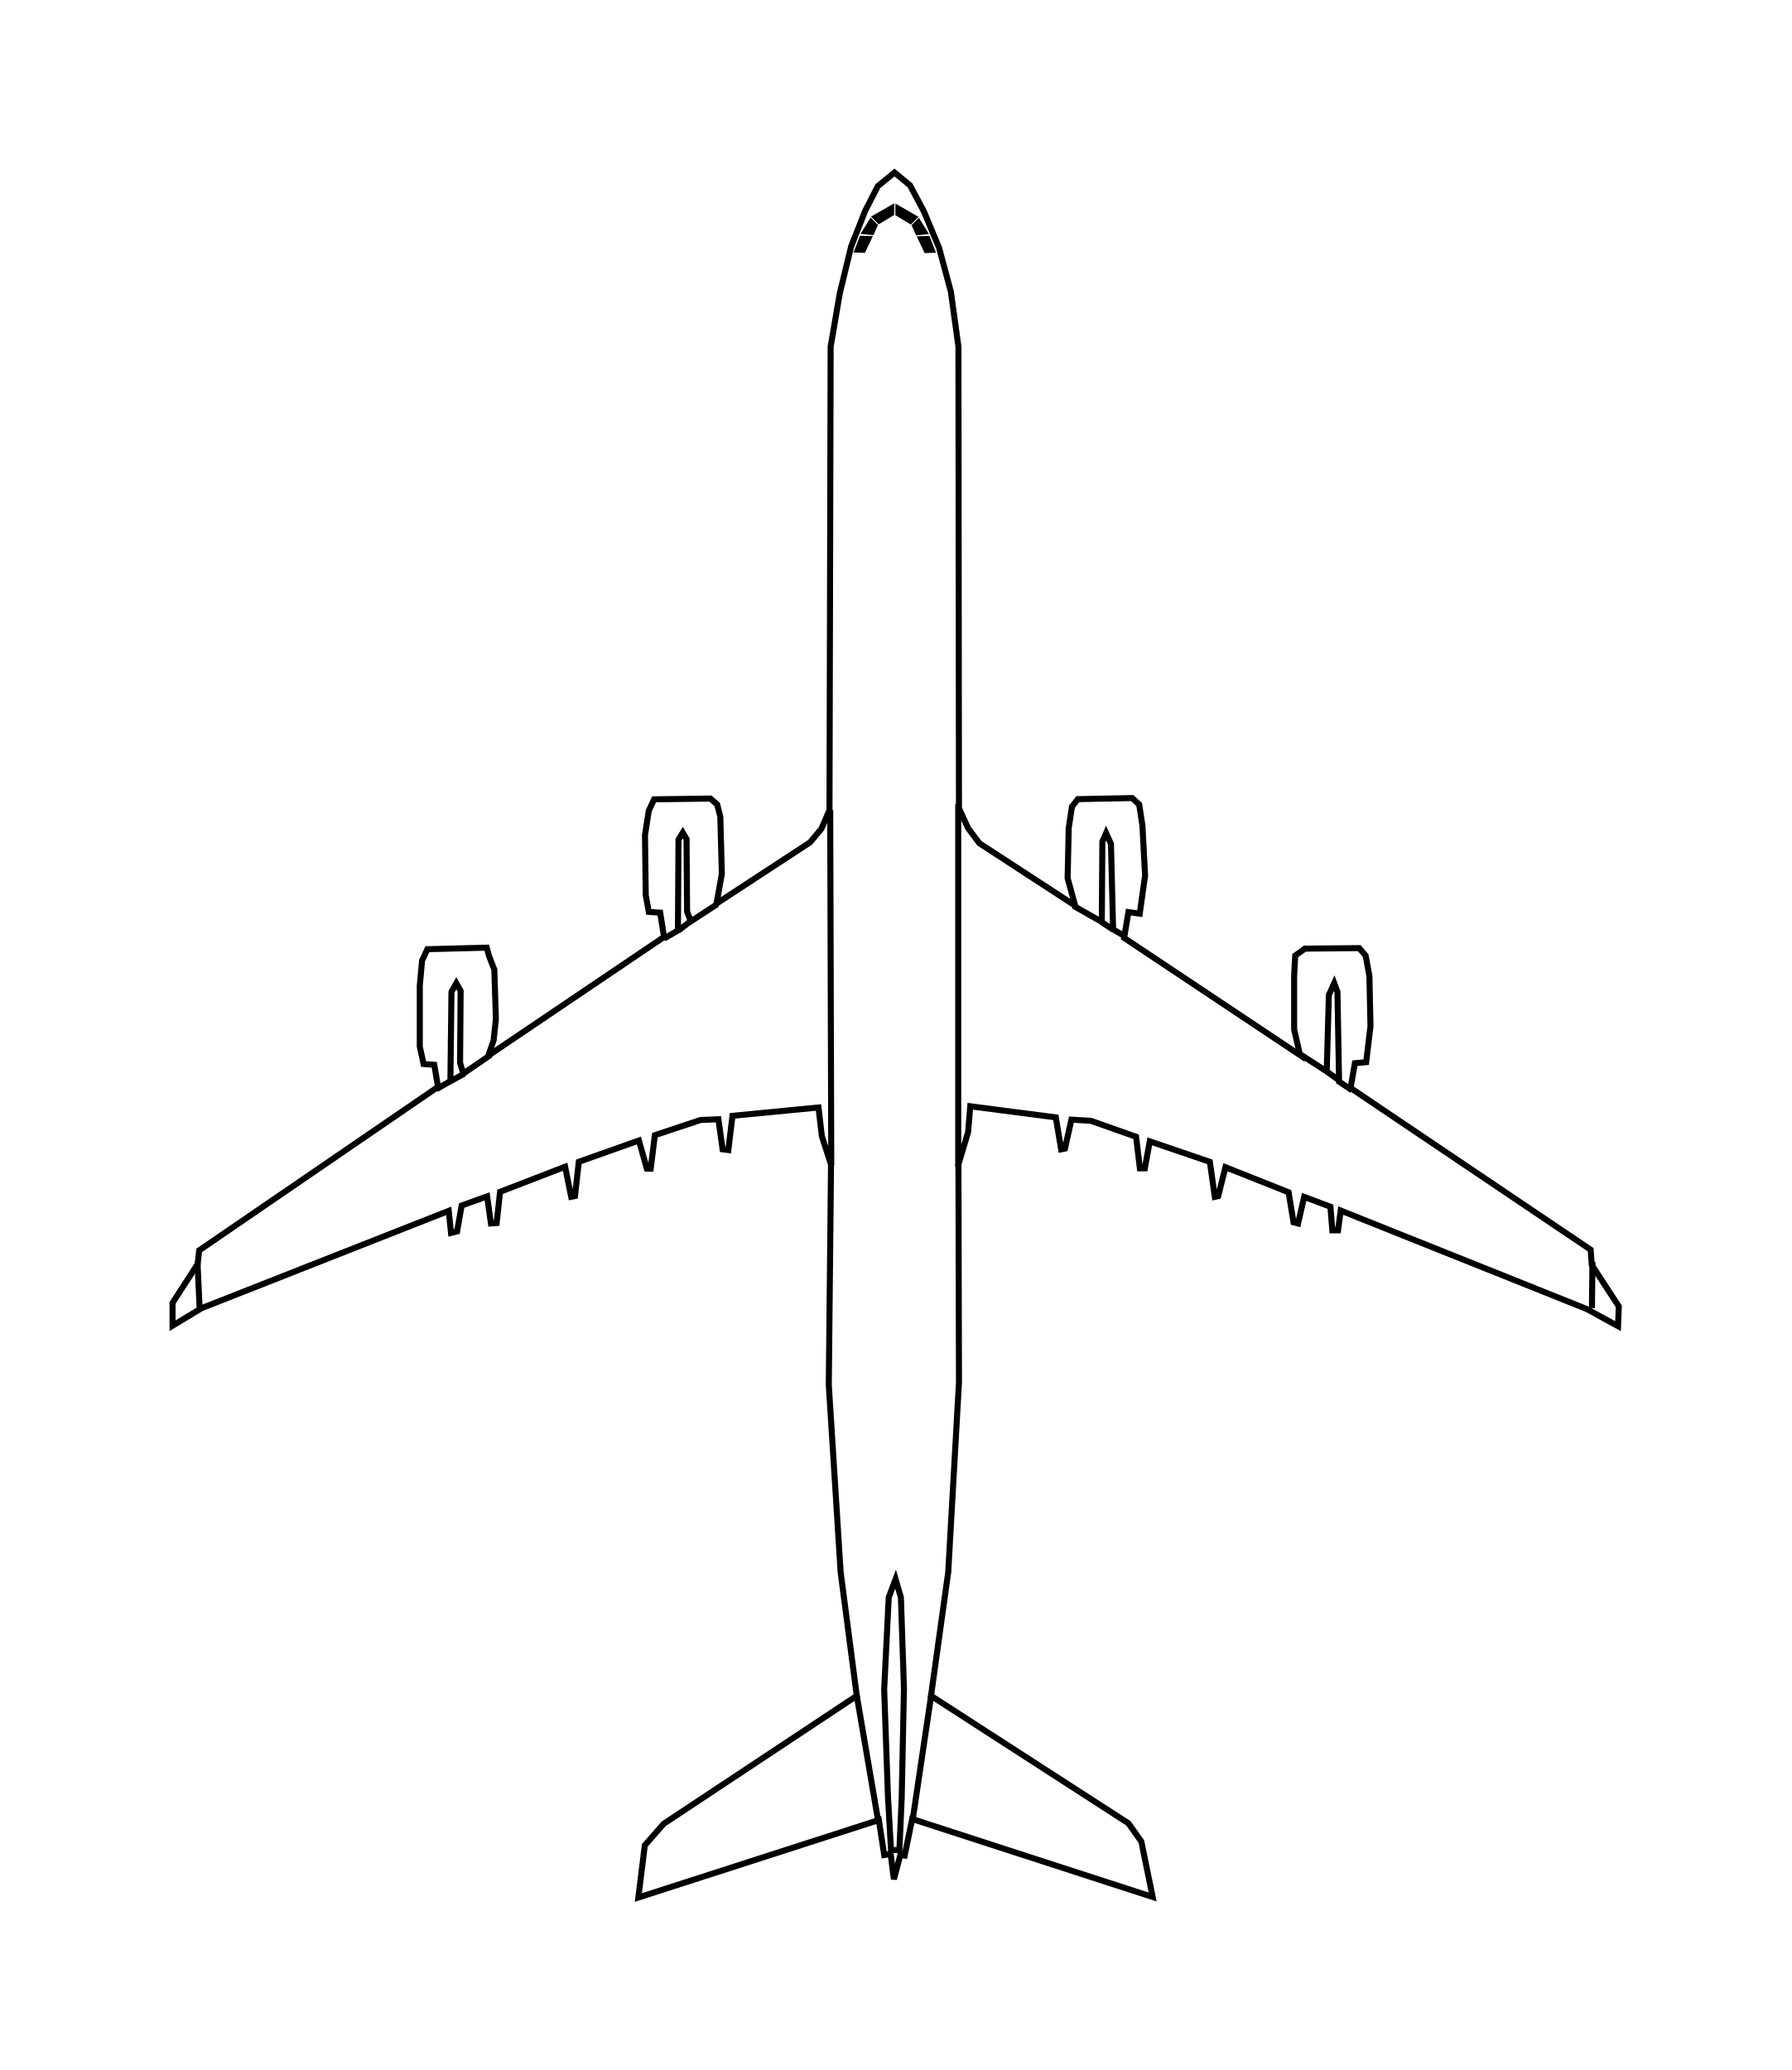
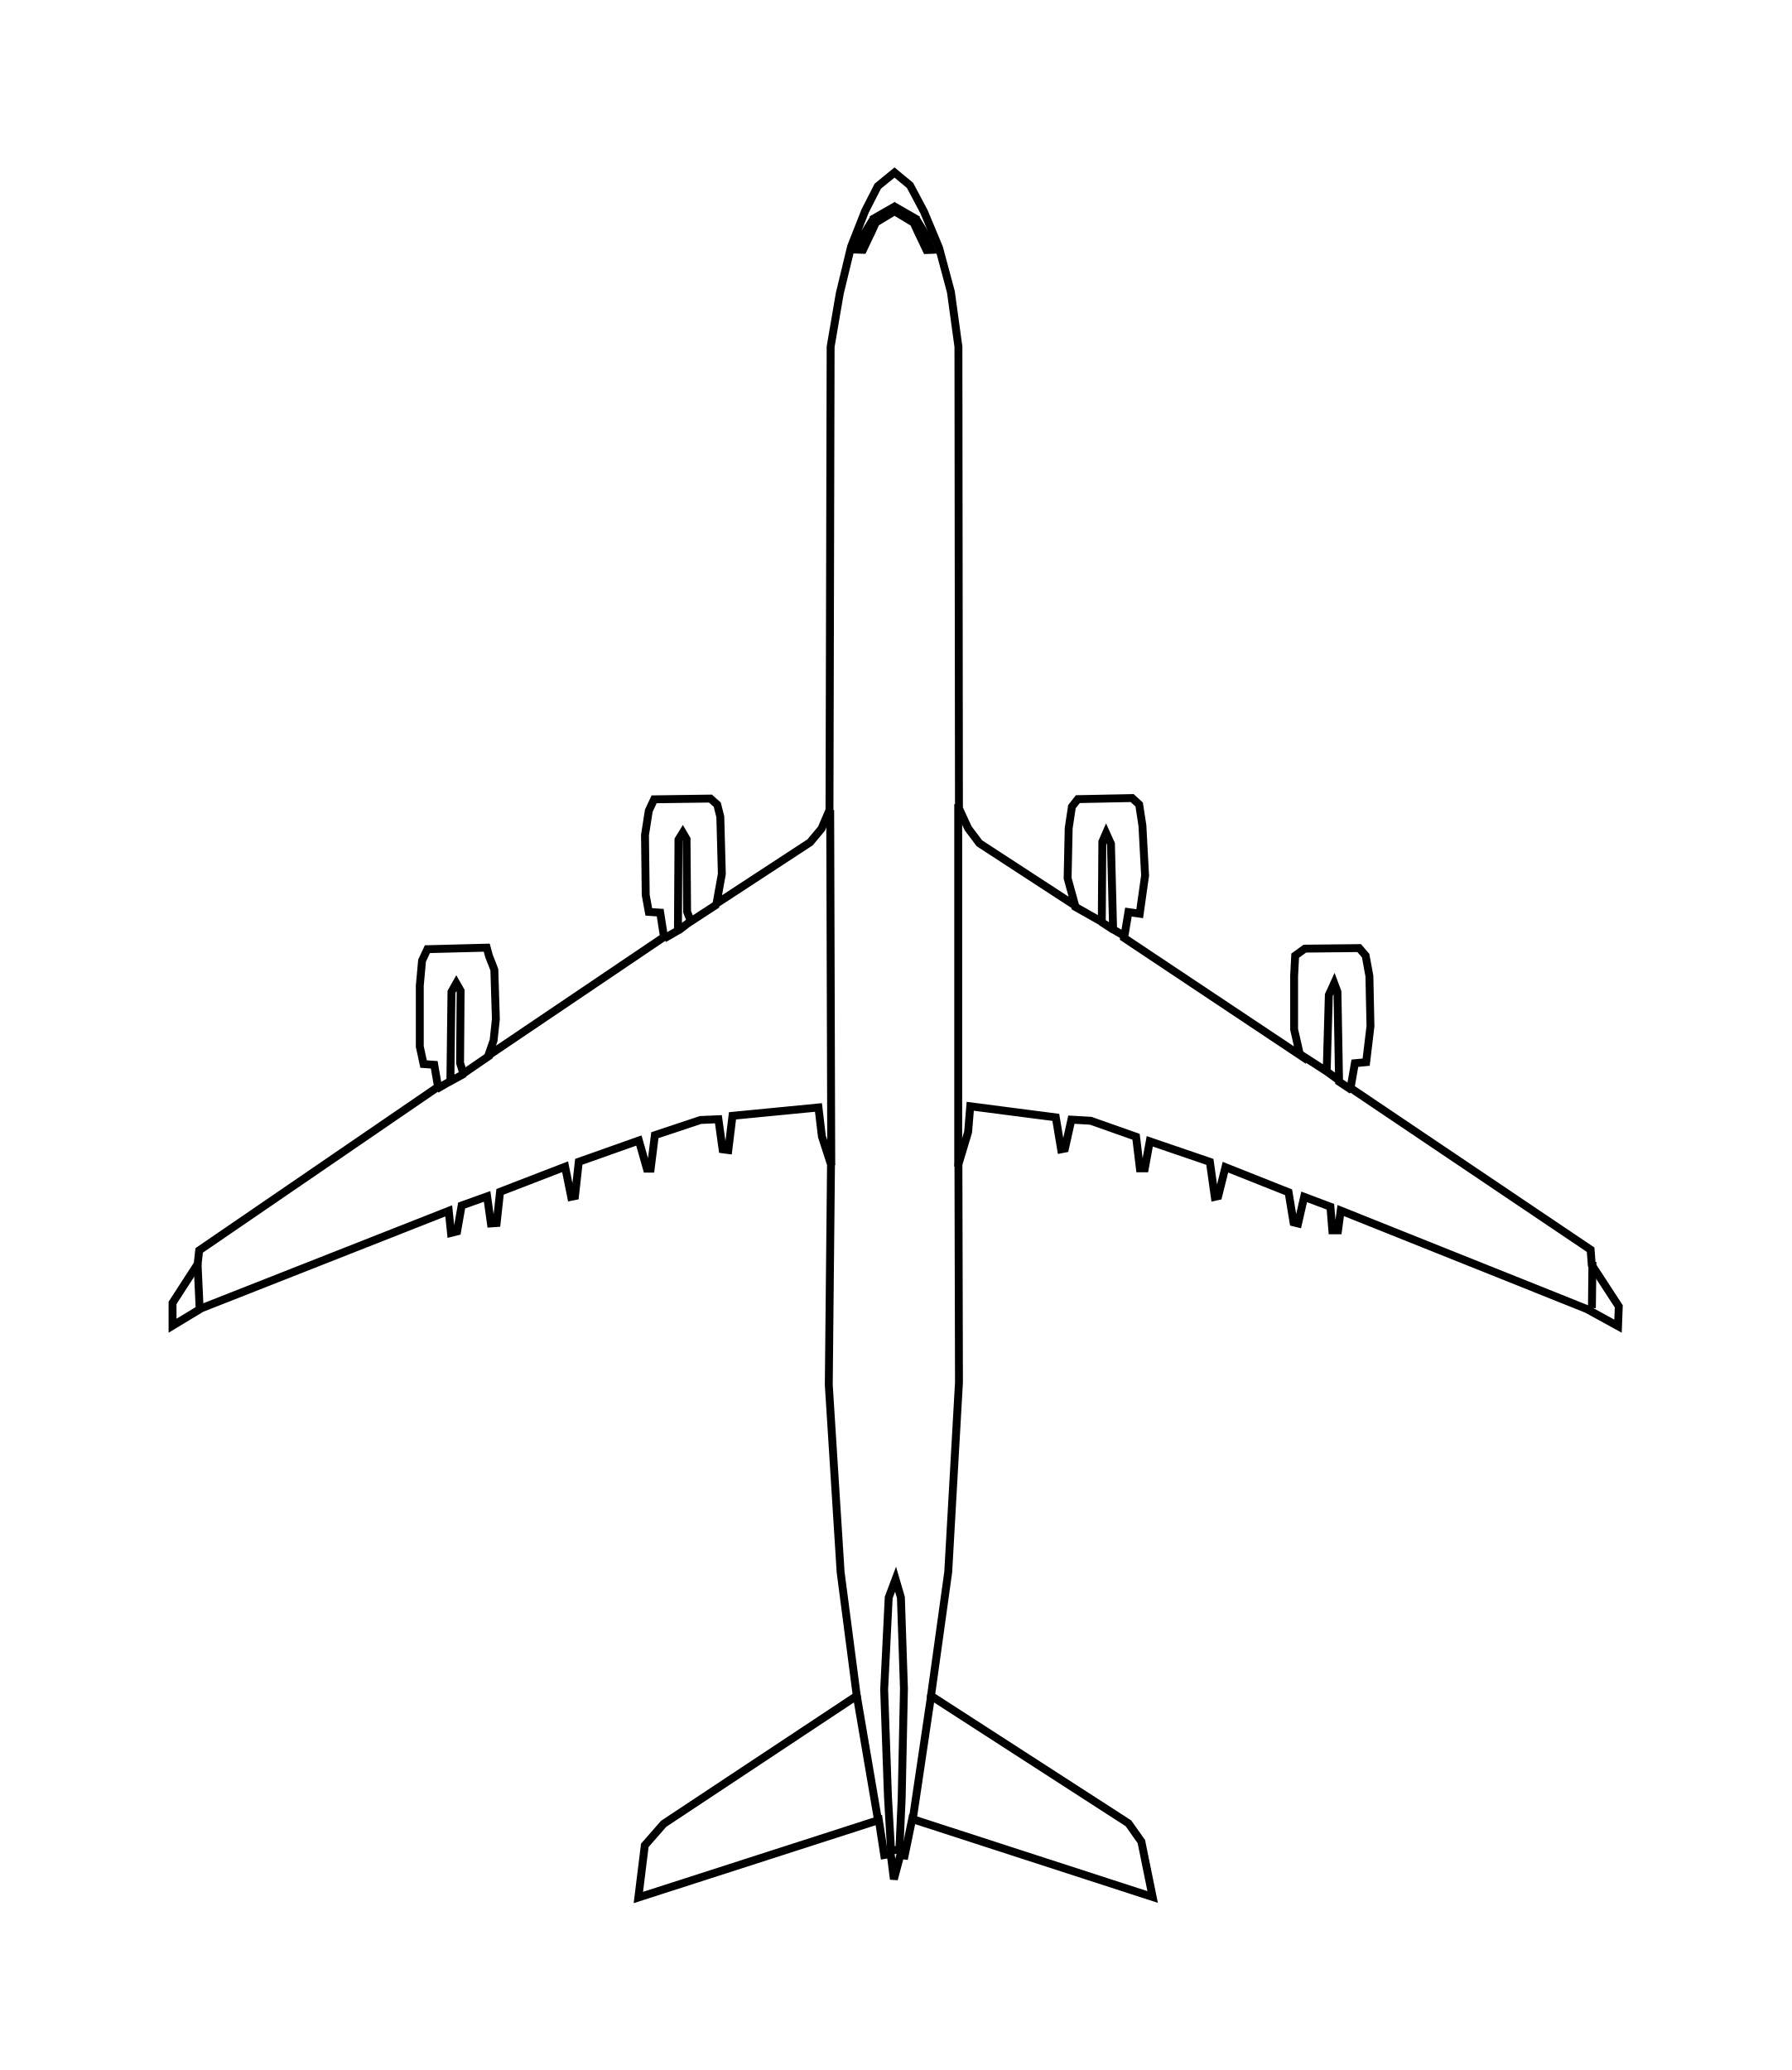
- <svg xmlns="http://www.w3.org/2000/svg" viewBox="-7.242 -7.242 78.661 90.909" version="1.1" id="svg1542">
+ <svg xmlns="http://www.w3.org/2000/svg" width="158.62" height="183.32" viewBox="-7.242 -7.242 78.661 90.909" version="1.1" id="svg1542">
  <defs id="defs1536" />
  <g id="layer2" style="display:inline">
-     <path style="fill:none;stroke:#000000;stroke-width:0.265px;stroke-linecap:butt;stroke-linejoin:miter;stroke-opacity:1" d="M 32.039,0.334 31.304,0.935 30.749,2.021 30.133,3.585 29.634,5.646 29.233,7.985 l -0.05,20.346 -0.351,0.819 -0.501,0.601 -4.109,2.689 0.234,-1.303 -0.067,-2.506 -0.134,-0.535 -0.301,-0.267 -2.472,0.033 -0.234,0.501 -0.167,1.069 0.033,2.639 0.134,0.735 0.501,0.033 0.167,1.069 -7.717,5.212 0.234,-0.668 0.1,-0.935 -0.067,-2.172 -0.234,-0.601 -0.1,-0.367 -2.606,0.067 -0.234,0.501 -0.1,1.102 v 2.673 l 0.167,0.768 0.468,0.033 0.167,0.969 -10.49,7.183 -0.067,0.601 -1.102,1.704 v 1.002 l 1.27,-0.768 10.858,-4.276 0.1,0.969 0.267,-0.067 0.2,-1.136 1.119,-0.401 0.167,1.186 0.251,-0.017 0.15,-1.37 2.856,-1.102 0.267,1.32 0.167,-0.033 0.167,-1.503 2.639,-0.935 0.351,1.236 h 0.167 l 0.184,-1.47 2.005,-0.668 0.785,-0.033 0.184,1.32 0.251,0.033 0.184,-1.503 3.775,-0.367 0.15,1.27 0.401,1.236 -0.098,9.679 0.52,8.221 0.709,5.433 -8.481,5.622 -0.827,0.945 -0.283,2.291 10.56,-3.402 0.236,1.536 0.283,-0.047 0.142,1.11 0.283,-1.063 0.189,0.024 0.331,-1.606 10.56,3.425 -0.496,-2.433 -0.567,-0.803 -8.67,-5.599 0.756,-5.433 0.472,-8.339 -0.024,-9.568 0.425,-1.417 0.094,-1.134 3.757,0.487 0.234,1.403 0.167,-0.033 0.284,-1.27 0.852,0.05 1.988,0.702 0.167,1.386 h 0.217 l 0.217,-1.186 2.639,0.902 0.217,1.537 0.15,-0.033 0.317,-1.27 2.773,1.102 0.217,1.32 0.2,0.05 0.267,-1.169 1.153,0.434 0.084,1.036 h 0.251 l 0.117,-0.869 10.808,4.326 1.37,0.752 0.033,-0.869 -1.186,-1.821 -0.05,-0.668 -10.542,-7.103 0.189,-1.087 0.496,-0.047 0.189,-1.583 -0.047,-2.197 -0.165,-0.898 -0.283,-0.331 -2.386,0.024 -0.425,0.307 -0.047,0.898 v 2.339 l 0.26,1.134 -7.725,-5.15 0.189,-1.134 0.496,0.071 0.236,-1.677 -0.118,-2.197 -0.142,-0.921 -0.307,-0.283 -2.386,0.047 -0.26,0.331 -0.142,0.945 -0.047,2.197 0.331,1.205 -4.205,-2.74 -0.496,-0.661 -0.402,-0.874 L 34.845,7.985 34.514,5.575 33.994,3.638 33.333,2.055 32.719,0.898 Z" id="path1967" />
+     <path style="fill:none;stroke:#000000;stroke-width:0.347px;stroke-linecap:butt;stroke-linejoin:miter;stroke-opacity:1" d="M 32.039,0.334 31.304,0.935 30.749,2.021 30.133,3.585 29.634,5.646 29.233,7.985 l -0.05,20.346 -0.351,0.819 -0.501,0.601 -4.109,2.689 0.234,-1.303 -0.067,-2.506 -0.134,-0.535 -0.301,-0.267 -2.472,0.033 -0.234,0.501 -0.167,1.069 0.033,2.639 0.134,0.735 0.501,0.033 0.167,1.069 -7.717,5.212 0.234,-0.668 0.1,-0.935 -0.067,-2.172 -0.234,-0.601 -0.1,-0.367 -2.606,0.067 -0.234,0.501 -0.1,1.102 v 2.673 l 0.167,0.768 0.468,0.033 0.167,0.969 -10.49,7.183 -0.067,0.601 -1.102,1.704 v 1.002 l 1.27,-0.768 10.858,-4.276 0.1,0.969 0.267,-0.067 0.2,-1.136 1.119,-0.401 0.167,1.186 0.251,-0.017 0.15,-1.37 2.856,-1.102 0.267,1.32 0.167,-0.033 0.167,-1.503 2.639,-0.935 0.351,1.236 h 0.167 l 0.184,-1.47 2.005,-0.668 0.785,-0.033 0.184,1.32 0.251,0.033 0.184,-1.503 3.775,-0.367 0.15,1.27 0.401,1.236 -0.098,9.679 0.52,8.221 0.709,5.433 -8.481,5.622 -0.827,0.945 -0.283,2.291 10.56,-3.402 0.236,1.536 0.283,-0.047 0.142,1.11 0.283,-1.063 0.189,0.024 0.331,-1.606 10.56,3.425 -0.496,-2.433 -0.567,-0.803 -8.67,-5.599 0.756,-5.433 0.472,-8.339 -0.024,-9.568 0.425,-1.417 0.094,-1.134 3.757,0.487 0.234,1.403 0.167,-0.033 0.284,-1.27 0.852,0.05 1.988,0.702 0.167,1.386 h 0.217 l 0.217,-1.186 2.639,0.902 0.217,1.537 0.15,-0.033 0.317,-1.27 2.773,1.102 0.217,1.32 0.2,0.05 0.267,-1.169 1.153,0.434 0.084,1.036 h 0.251 l 0.117,-0.869 10.808,4.326 1.37,0.752 0.033,-0.869 -1.186,-1.821 -0.05,-0.668 -10.542,-7.103 0.189,-1.087 0.496,-0.047 0.189,-1.583 -0.047,-2.197 -0.165,-0.898 -0.283,-0.331 -2.386,0.024 -0.425,0.307 -0.047,0.898 v 2.339 l 0.26,1.134 -7.725,-5.15 0.189,-1.134 0.496,0.071 0.236,-1.677 -0.118,-2.197 -0.142,-0.921 -0.307,-0.283 -2.386,0.047 -0.26,0.331 -0.142,0.945 -0.047,2.197 0.331,1.205 -4.205,-2.74 -0.496,-0.661 -0.402,-0.874 L 34.845,7.985 34.514,5.575 33.994,3.638 33.333,2.055 32.719,0.898 Z" id="path1967" />
  </g>
  <g id="layer3">
-     <path id="path3381" style="display:inline;fill:none;stroke:#000000;stroke-width:0.265px;stroke-linecap:butt;stroke-linejoin:miter;stroke-opacity:1" d="m 31.885,74.007 -0.134,-2.339 -0.167,-4.711 0.2,-4.042 0.301,-0.802 0.234,0.802 0.134,4.009 -0.1,4.811 -0.1,2.272 z m 1.771,-6.849 -0.819,5.512 m -2.456,-5.446 0.935,5.479 m 31.371,-24.528 -0.024,2.032 m -11.646,-10.394 0.591,0.425 m -1.725,-1.158 1.134,0.732 0.094,-3.355 0.236,-0.52 0.142,0.378 0.071,3.945 0.567,0.378 m -11.009,-7.394 0.543,0.354 m -1.772,-1.063 1.252,0.709 0.024,-3.52 0.165,-0.378 0.213,0.472 0.094,3.756 0.567,0.331 M 22.552,33.624 23.166,33.151 m -1.252,0.827 0.614,-0.354 0.024,-3.992 0.189,-0.307 0.165,0.283 0.024,3.189 0.165,0.425 1.158,-0.756 m -11.788,7.819 0.685,-0.378 m -1.228,0.685 0.614,-0.354 0.047,-3.921 0.213,-0.378 0.189,0.331 -0.024,3.166 0.142,0.472 1.205,-0.827 m -12.875,9.166 0.094,2.032 M 34.836,28.072 v 15.922 m -5.622,-15.662 0.047,15.591 m 3.615,-41.613 -0.142,0.142 -0.526,-0.317 -2e-6,-0.209 z m 0.451,0.618 -0.259,0.025 -0.125,-0.276 0.142,-0.142 z m 0.342,0.802 -0.226,0.008 -0.226,-0.476 0.267,-0.008 z m -2.447,-1.429 0.142,0.142 0.526,-0.317 v -0.209 z m -0.451,0.618 0.259,0.025 0.125,-0.276 -0.142,-0.142 z m -0.342,0.802 0.226,0.008 0.226,-0.476 -0.267,-0.008 z" />
+     <path id="path3381" style="display:inline;fill:none;stroke:#000000;stroke-width:0.347px;stroke-linecap:butt;stroke-linejoin:miter;stroke-opacity:1" d="m 31.885,74.007 -0.134,-2.339 -0.167,-4.711 0.2,-4.042 0.301,-0.802 0.234,0.802 0.134,4.009 -0.1,4.811 -0.1,2.272 z m 1.771,-6.849 -0.819,5.512 m -2.456,-5.446 0.935,5.479 m 31.371,-24.528 -0.024,2.032 m -11.646,-10.394 0.591,0.425 m -1.725,-1.158 1.134,0.732 0.094,-3.355 0.236,-0.52 0.142,0.378 0.071,3.945 0.567,0.378 m -11.009,-7.394 0.543,0.354 m -1.772,-1.063 1.252,0.709 0.024,-3.52 0.165,-0.378 0.213,0.472 0.094,3.756 0.567,0.331 M 22.552,33.624 23.166,33.151 m -1.252,0.827 0.614,-0.354 0.024,-3.992 0.189,-0.307 0.165,0.283 0.024,3.189 0.165,0.425 1.158,-0.756 m -11.788,7.819 0.685,-0.378 m -1.228,0.685 0.614,-0.354 0.047,-3.921 0.213,-0.378 0.189,0.331 -0.024,3.166 0.142,0.472 1.205,-0.827 m -12.875,9.166 0.094,2.032 M 34.836,28.072 v 15.922 m -5.622,-15.662 0.047,15.591 m 3.615,-41.613 -0.142,0.142 -0.526,-0.317 -2e-6,-0.209 z m 0.451,0.618 -0.259,0.025 -0.125,-0.276 0.142,-0.142 z m 0.342,0.802 -0.226,0.008 -0.226,-0.476 0.267,-0.008 z m -2.447,-1.429 0.142,0.142 0.526,-0.317 v -0.209 z m -0.451,0.618 0.259,0.025 0.125,-0.276 -0.142,-0.142 z m -0.342,0.802 0.226,0.008 0.226,-0.476 -0.267,-0.008 z" />
  </g>
</svg>
